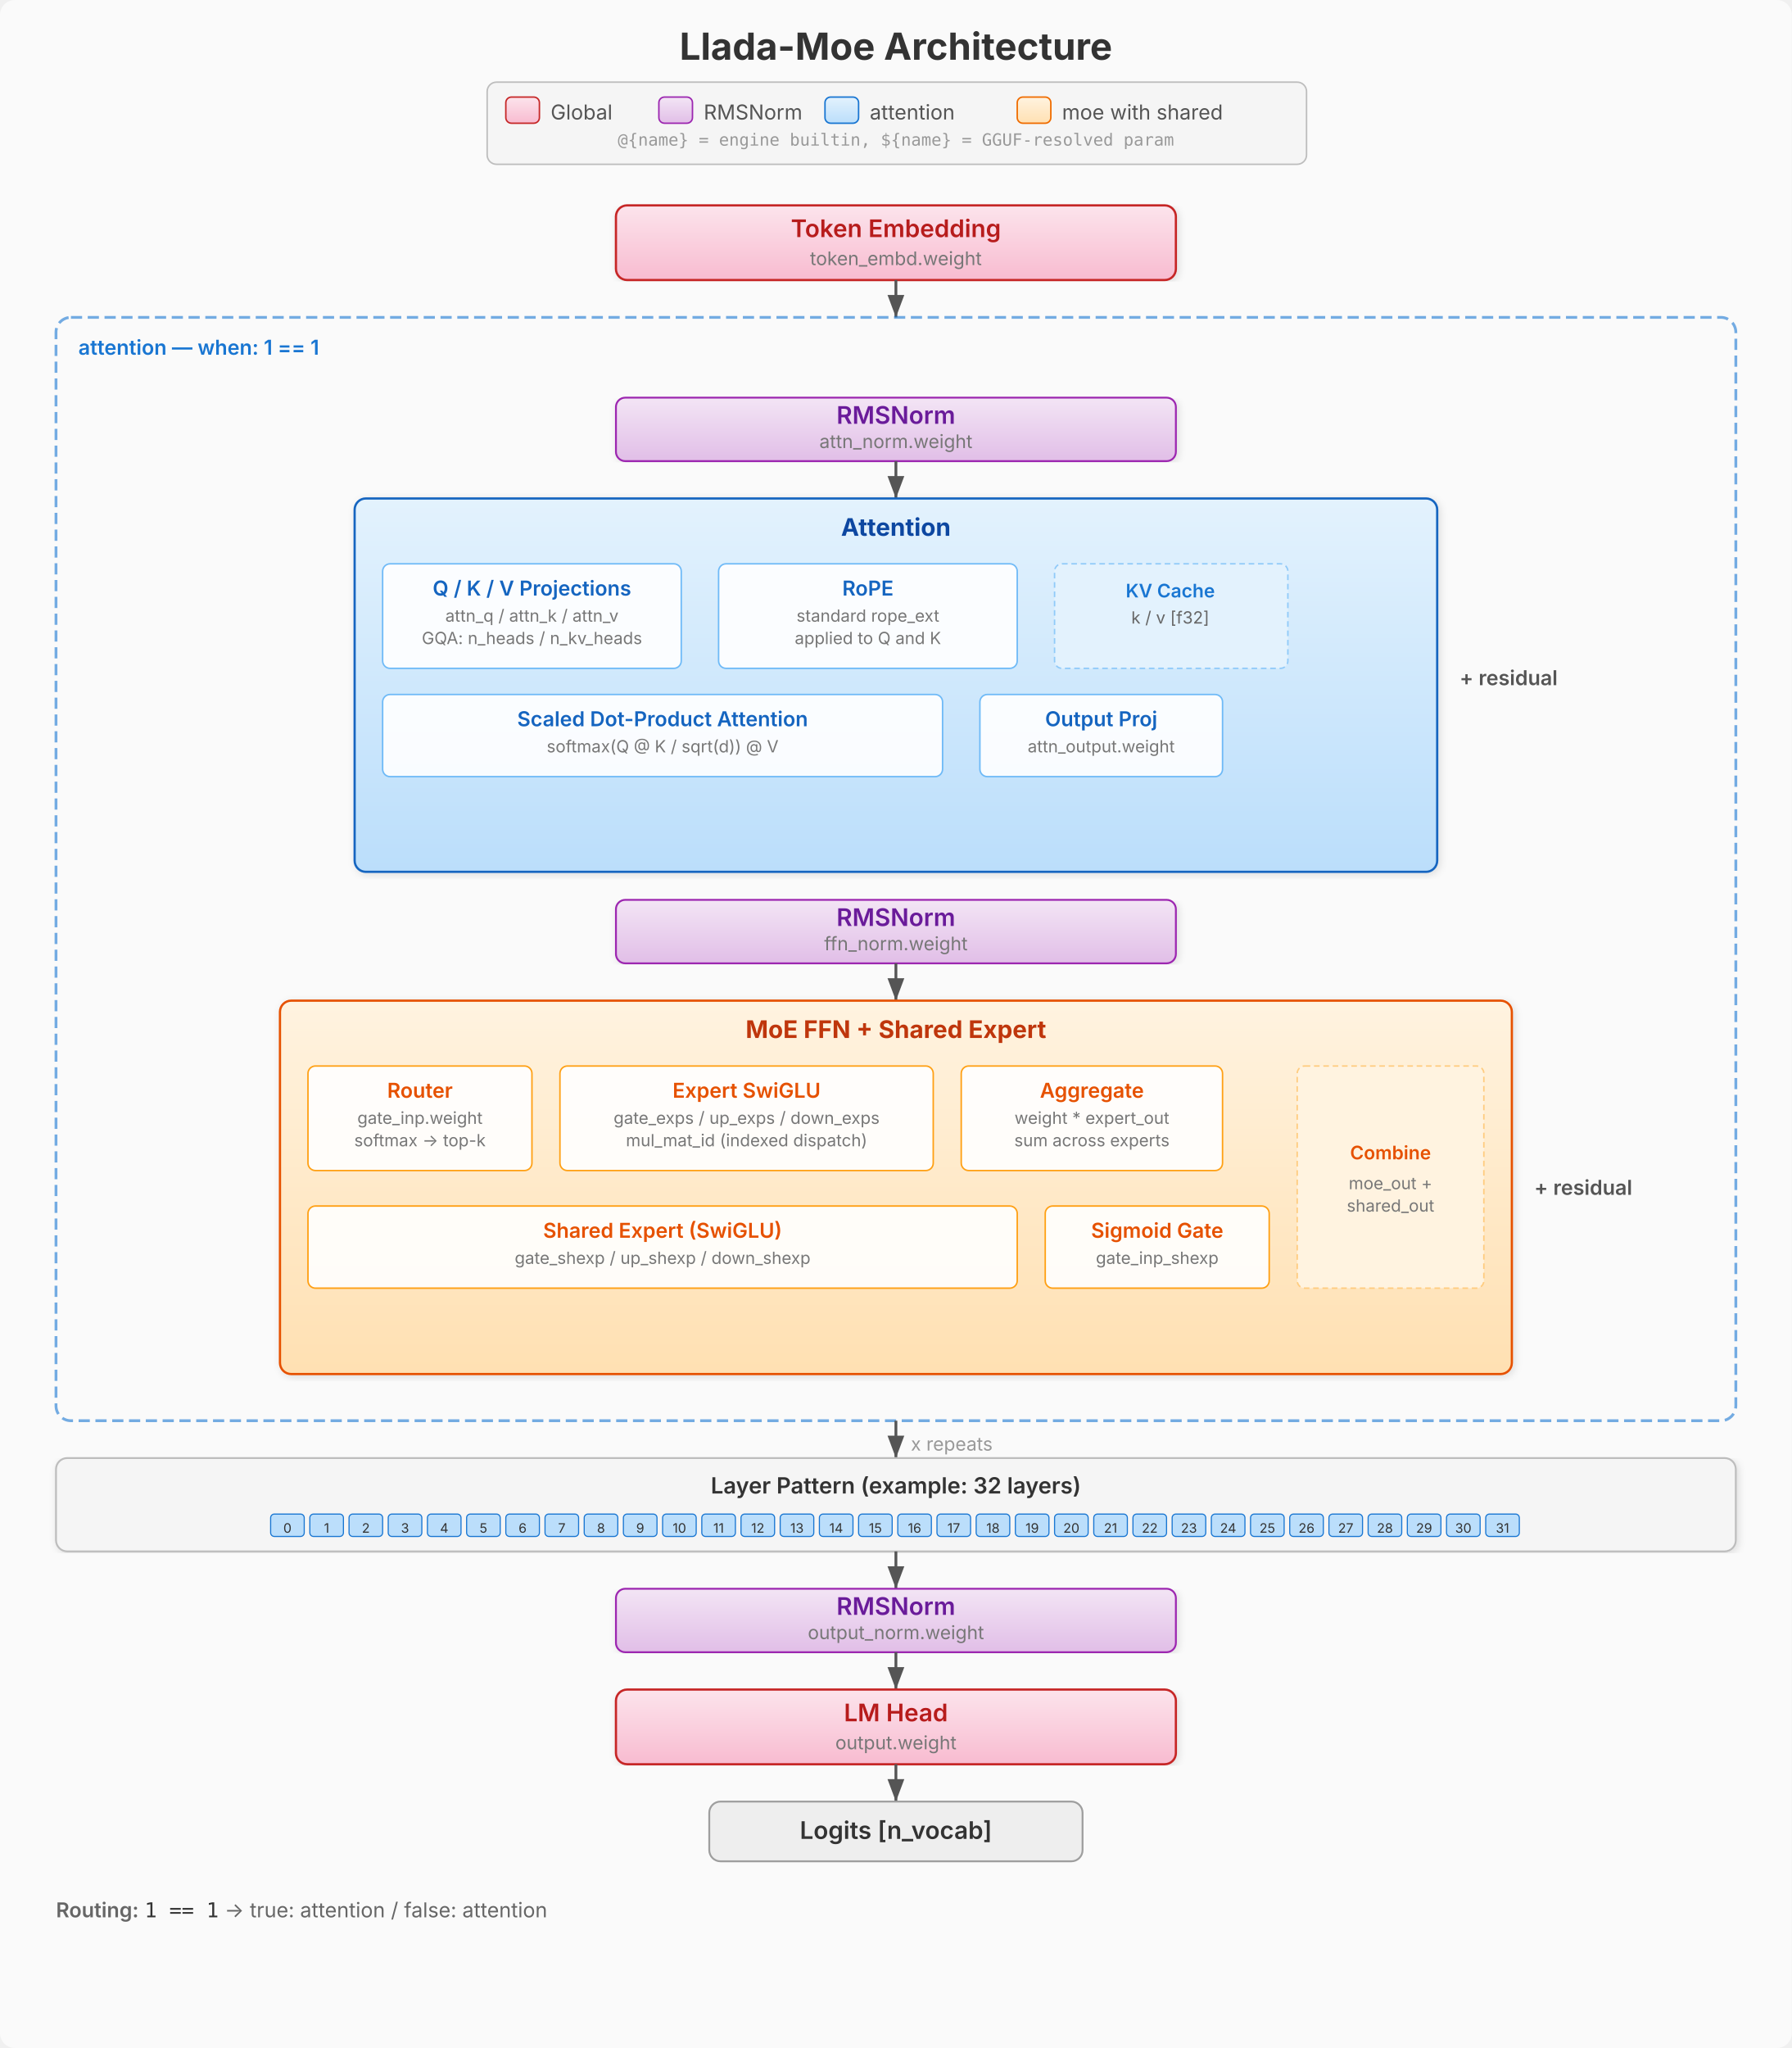
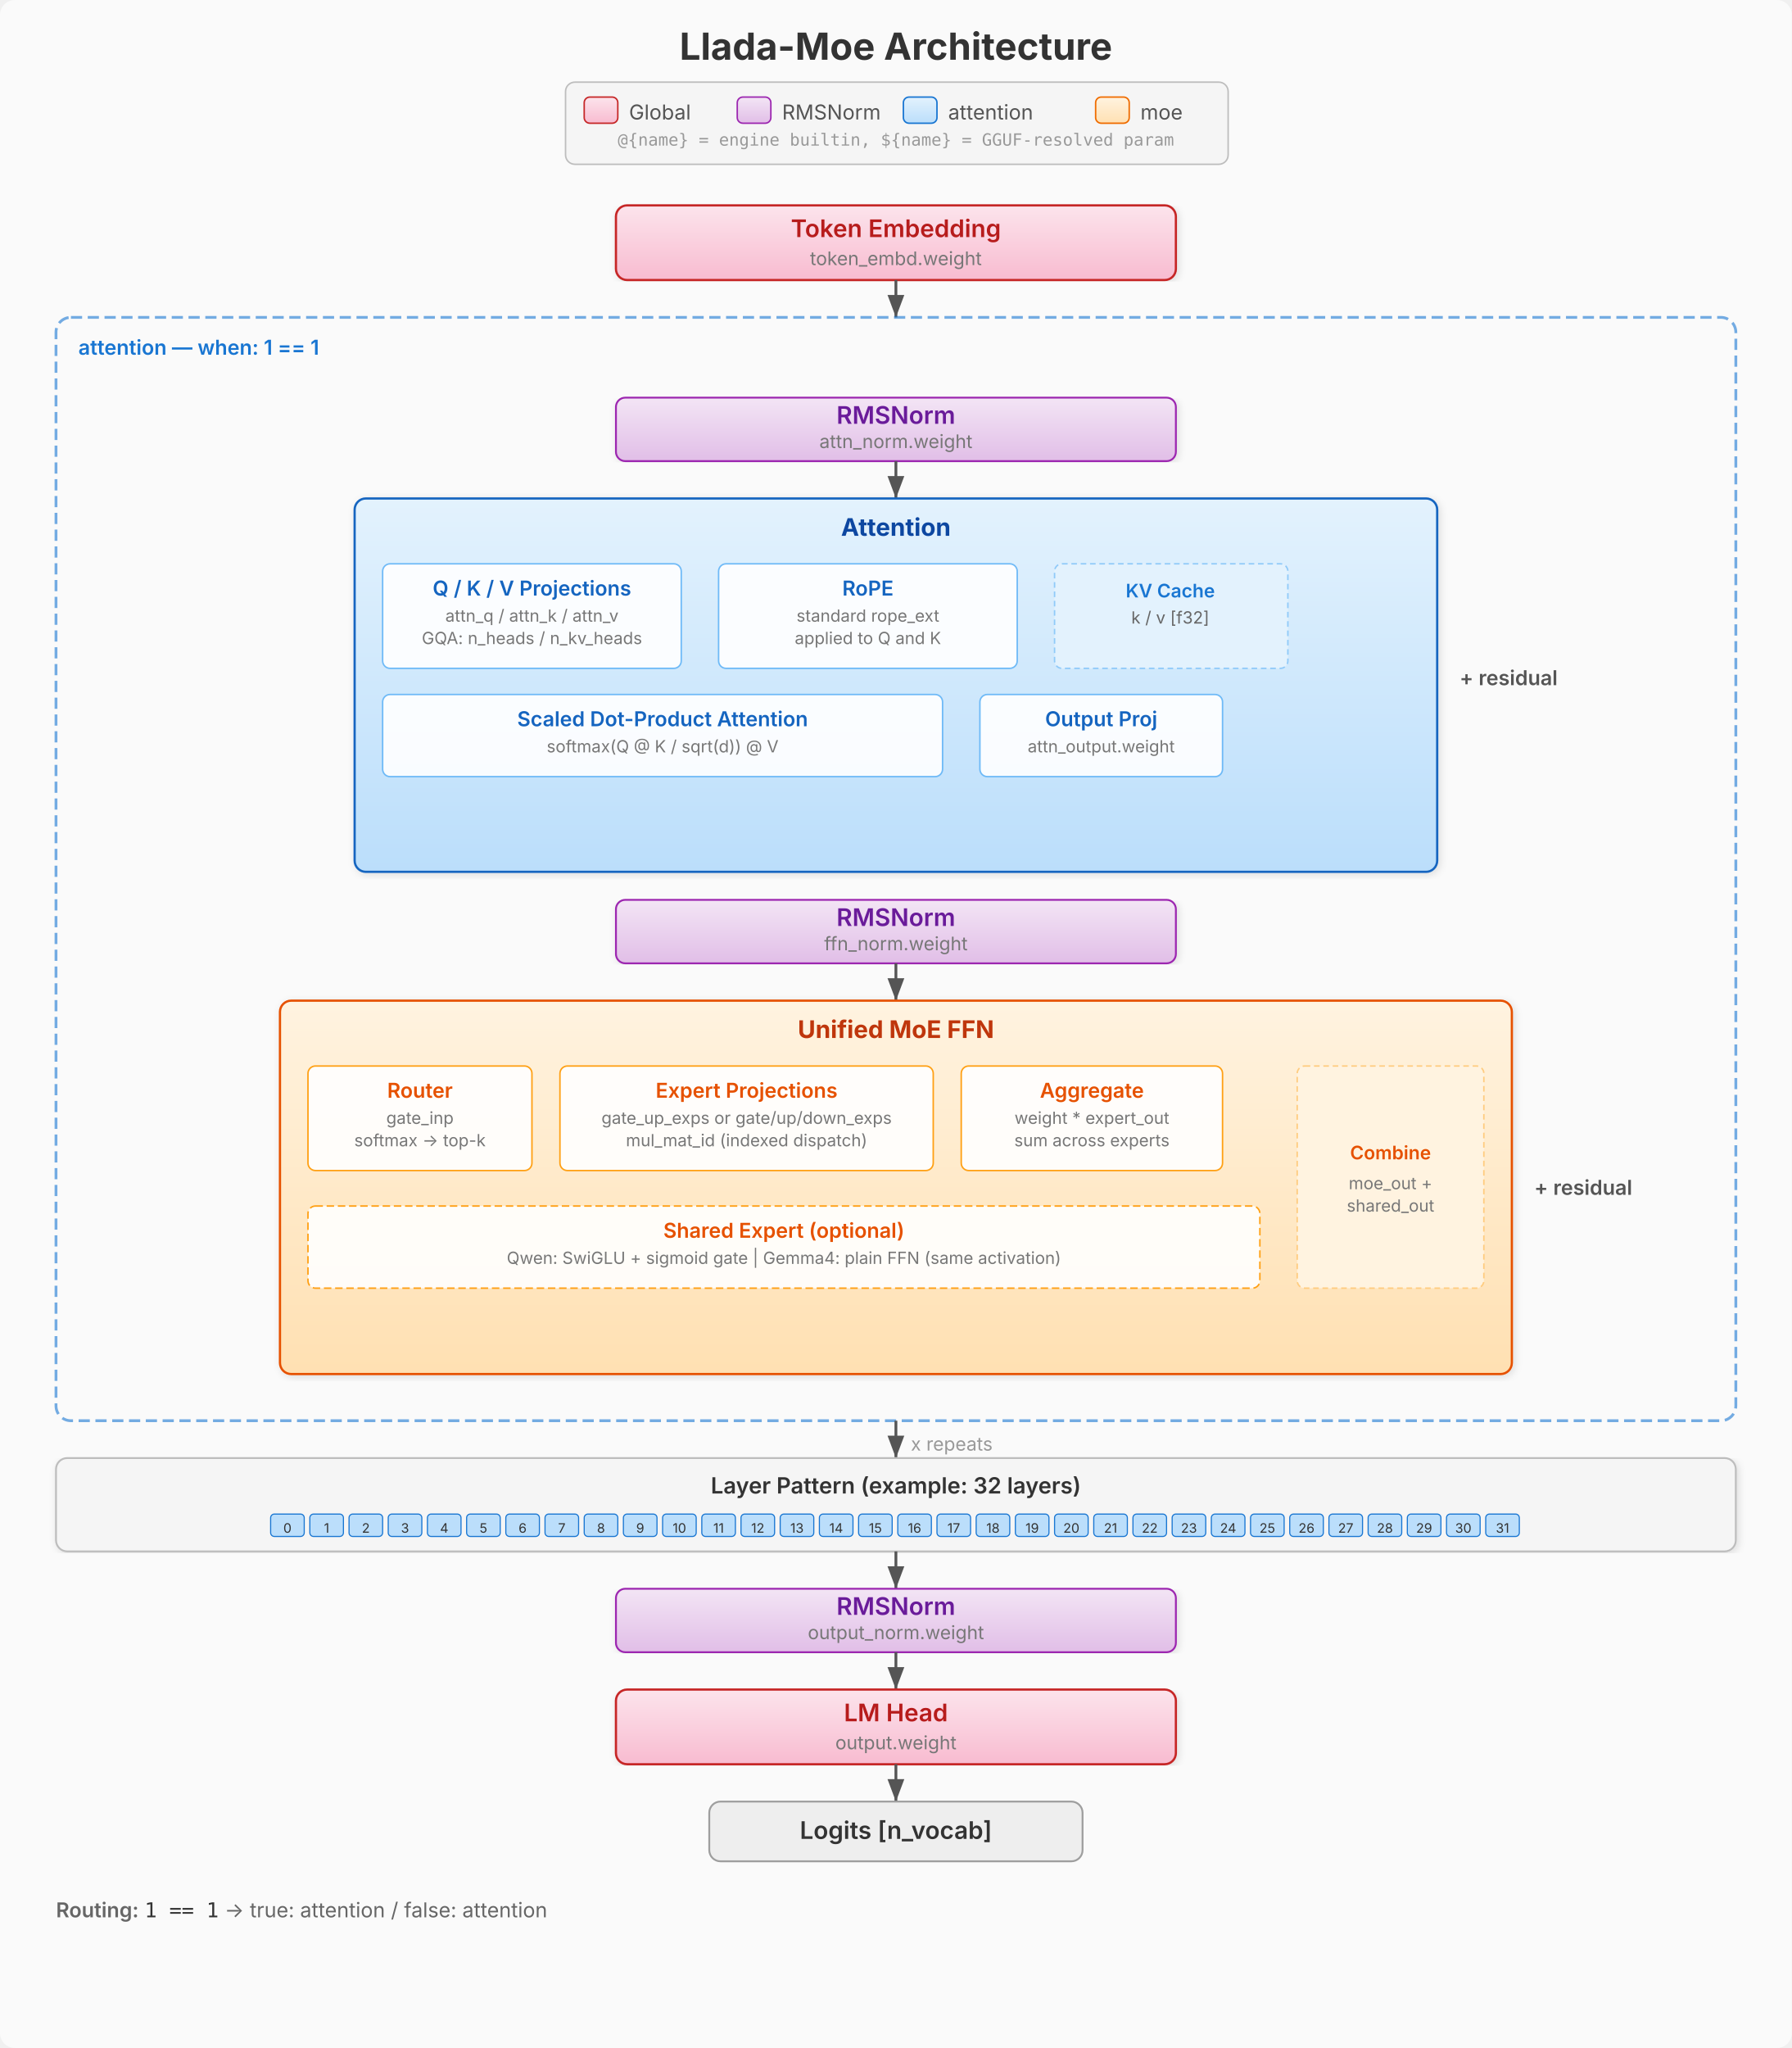
<svg xmlns="http://www.w3.org/2000/svg" viewBox="0 0 960 1097" font-family="system-ui, -apple-system, sans-serif" font-size="13">
  <defs>
    <marker id="arrow" markerWidth="8" markerHeight="6" refX="8" refY="3" orient="auto">
      <path d="M0,0 L8,3 L0,6" fill="#555555" />
    </marker>
    <linearGradient id="ssmGrad" x1="0" y1="0" x2="0" y2="1">
      <stop offset="0%" stop-color="#e8f5e9" />
      <stop offset="100%" stop-color="#c8e6c9" />
    </linearGradient>
    <linearGradient id="attnGrad" x1="0" y1="0" x2="0" y2="1">
      <stop offset="0%" stop-color="#e3f2fd" />
      <stop offset="100%" stop-color="#bbdefb" />
    </linearGradient>
    <linearGradient id="swaGrad" x1="0" y1="0" x2="0" y2="1">
      <stop offset="0%" stop-color="#e8f5e9" />
      <stop offset="100%" stop-color="#c8e6c9" />
    </linearGradient>
    <linearGradient id="ffnGrad" x1="0" y1="0" x2="0" y2="1">
      <stop offset="0%" stop-color="#fff3e0" />
      <stop offset="100%" stop-color="#ffe0b2" />
    </linearGradient>
    <linearGradient id="normGrad" x1="0" y1="0" x2="0" y2="1">
      <stop offset="0%" stop-color="#f3e5f5" />
      <stop offset="100%" stop-color="#e1bee7" />
    </linearGradient>
    <linearGradient id="globalGrad" x1="0" y1="0" x2="0" y2="1">
      <stop offset="0%" stop-color="#fce4ec" />
      <stop offset="100%" stop-color="#f8bbd0" />
    </linearGradient>
    <filter id="shadow" x="-2%" y="-2%" width="104%" height="104%">
      <feDropShadow dx="1" dy="1" stdDeviation="2" flood-opacity="0.12" />
    </filter>
    <g id="block_attention">
      <g>
        <rect width="580" height="200" rx="6" fill="url(#attnGrad)" stroke="#1565c0" stroke-width="1.2" filter="url(#shadow)" />
        <text x="290" y="20" text-anchor="middle" font-weight="700" font-size="13" fill="#0d47a1">Attention</text>
        <g transform="translate(15, 35)">
          <rect width="160" height="56" rx="4" fill="#fff" stroke="#64b5f6" stroke-width="0.8" opacity="0.9" />
          <text x="80" y="17" text-anchor="middle" font-size="11" font-weight="600" fill="#1565c0">Q / K / V Projections</text>
          <text x="80" y="31" text-anchor="middle" font-size="9" fill="#777">attn_q / attn_k / attn_v</text>
          <text x="80" y="43" text-anchor="middle" font-size="9" fill="#777">GQA: n_heads / n_kv_heads</text>
        </g>
        <g transform="translate(195, 35)">
          <rect width="160" height="56" rx="4" fill="#fff" stroke="#64b5f6" stroke-width="0.8" opacity="0.9" />
          <text x="80" y="17" text-anchor="middle" font-size="11" font-weight="600" fill="#1565c0">RoPE</text>
          <text x="80" y="31" text-anchor="middle" font-size="9" fill="#777">standard rope_ext</text>
          <text x="80" y="43" text-anchor="middle" font-size="9" fill="#777">applied to Q and K</text>
        </g>
        <g transform="translate(15, 105)">
          <rect width="300" height="44" rx="4" fill="#fff" stroke="#64b5f6" stroke-width="0.8" opacity="0.9" />
          <text x="150" y="17" text-anchor="middle" font-size="11" font-weight="600" fill="#1565c0">Scaled Dot-Product Attention</text>
          <text x="150" y="31" text-anchor="middle" font-size="9" fill="#777">softmax(Q @ K / sqrt(d)) @ V</text>
        </g>
        <g transform="translate(335, 105)">
          <rect width="130" height="44" rx="4" fill="#fff" stroke="#64b5f6" stroke-width="0.8" opacity="0.9" />
          <text x="65" y="17" text-anchor="middle" font-size="11" font-weight="600" fill="#1565c0">Output Proj</text>
          <text x="65" y="31" text-anchor="middle" font-size="9" fill="#777">attn_output.weight</text>
        </g>
        <g transform="translate(375, 35)">
          <rect width="125" height="56" rx="4" fill="#e3f2fd" stroke="#90caf9" stroke-width="0.8" stroke-dasharray="3,2" />
          <text x="62" y="18" text-anchor="middle" font-size="10" font-weight="600" fill="#1976d2">KV Cache</text>
          <text x="62" y="32" text-anchor="middle" font-size="9" fill="#666">k / v [f32]</text>
        </g>
      </g>
    </g>
-     <g id="block_moe_with_shared">
+     <g id="block_moe">
      <g>
        <rect width="660" height="200" rx="6" fill="url(#ffnGrad)" stroke="#e65100" stroke-width="1.2" filter="url(#shadow)" />
-         <text x="330" y="20" text-anchor="middle" font-weight="700" font-size="13" fill="#bf360c">MoE FFN + Shared Expert</text>
+         <text x="330" y="20" text-anchor="middle" font-weight="700" font-size="13" fill="#bf360c">Unified MoE FFN</text>
        <g transform="translate(15, 35)">
          <rect width="120" height="56" rx="4" fill="#fff" stroke="#ff9800" stroke-width="0.8" opacity="0.9" />
          <text x="60" y="17" text-anchor="middle" font-size="11" font-weight="600" fill="#e65100">Router</text>
-           <text x="60" y="31" text-anchor="middle" font-size="9" fill="#777">gate_inp.weight</text>
+           <text x="60" y="31" text-anchor="middle" font-size="9" fill="#777">gate_inp</text>
          <text x="60" y="43" text-anchor="middle" font-size="9" fill="#777">softmax -&gt; top-k</text>
        </g>
        <g transform="translate(150, 35)">
          <rect width="200" height="56" rx="4" fill="#fff" stroke="#ff9800" stroke-width="0.8" opacity="0.9" />
-           <text x="100" y="17" text-anchor="middle" font-size="11" font-weight="600" fill="#e65100">Expert SwiGLU</text>
-           <text x="100" y="31" text-anchor="middle" font-size="9" fill="#777">gate_exps / up_exps / down_exps</text>
+           <text x="100" y="17" text-anchor="middle" font-size="11" font-weight="600" fill="#e65100">Expert Projections</text>
+           <text x="100" y="31" text-anchor="middle" font-size="9" fill="#777">gate_up_exps or gate/up/down_exps</text>
          <text x="100" y="43" text-anchor="middle" font-size="9" fill="#777">mul_mat_id (indexed dispatch)</text>
        </g>
        <g transform="translate(365, 35)">
          <rect width="140" height="56" rx="4" fill="#fff" stroke="#ff9800" stroke-width="0.8" opacity="0.9" />
          <text x="70" y="17" text-anchor="middle" font-size="11" font-weight="600" fill="#e65100">Aggregate</text>
          <text x="70" y="31" text-anchor="middle" font-size="9" fill="#777">weight * expert_out</text>
          <text x="70" y="43" text-anchor="middle" font-size="9" fill="#777">sum across experts</text>
        </g>
        <g transform="translate(15, 110)">
-           <rect width="380" height="44" rx="4" fill="#fff" stroke="#ff9800" stroke-width="0.8" opacity="0.9" />
-           <text x="190" y="17" text-anchor="middle" font-size="11" font-weight="600" fill="#e65100">Shared Expert (SwiGLU)</text>
-           <text x="190" y="31" text-anchor="middle" font-size="9" fill="#777">gate_shexp / up_shexp / down_shexp</text>
-         </g>
-         <g transform="translate(410, 110)">
-           <rect width="120" height="44" rx="4" fill="#fff" stroke="#ff9800" stroke-width="0.8" opacity="0.9" />
-           <text x="60" y="17" text-anchor="middle" font-size="11" font-weight="600" fill="#e65100">Sigmoid Gate</text>
-           <text x="60" y="31" text-anchor="middle" font-size="9" fill="#777">gate_inp_shexp</text>
+           <rect width="510" height="44" rx="4" fill="#fff" stroke="#ff9800" stroke-width="0.8" opacity="0.9" stroke-dasharray="4,2" />
+           <text x="255" y="17" text-anchor="middle" font-size="11" font-weight="600" fill="#e65100">Shared Expert (optional)</text>
+           <text x="255" y="31" text-anchor="middle" font-size="9" fill="#777">Qwen: SwiGLU + sigmoid gate | Gemma4: plain FFN (same activation)</text>
        </g>
        <g transform="translate(545, 35)">
          <rect width="100" height="119" rx="4" fill="#fff3e0" stroke="#ffcc80" stroke-width="0.8" stroke-dasharray="3,2" />
          <text x="50" y="50" text-anchor="middle" font-size="10" font-weight="600" fill="#e65100">Combine</text>
          <text x="50" y="66" text-anchor="middle" font-size="9" fill="#777">moe_out +</text>
          <text x="50" y="78" text-anchor="middle" font-size="9" fill="#777">shared_out</text>
        </g>
      </g>
    </g>
  </defs>
  <rect width="960" height="1097" fill="#fafafa" rx="8" />
  <text x="480" y="32" text-anchor="middle" font-size="20" font-weight="bold" fill="#333333">Llada-Moe Architecture</text>
-   <rect x="261" y="44" width="439" height="44" rx="5" fill="#f5f5f5" stroke="#bdbdbd" stroke-width="0.8" />
-   <g transform="translate(271, 52)">
+   <rect x="303" y="44" width="355" height="44" rx="5" fill="#f5f5f5" stroke="#bdbdbd" stroke-width="0.8" />
+   <g transform="translate(313, 52)">
    <rect x="0" width="18" height="14" rx="3" fill="url(#globalGrad)" stroke="#C62828" stroke-width="0.8" />
    <text x="24" y="12" font-size="11" fill="#555555">Global</text>
    <rect x="82" width="18" height="14" rx="3" fill="url(#normGrad)" stroke="#9C27B0" stroke-width="0.8" />
    <text x="106" y="12" font-size="11" fill="#555555">RMSNorm</text>
    <rect x="171" width="18" height="14" rx="3" fill="url(#attnGrad)" stroke="#1976D2" stroke-width="0.8" />
    <text x="195" y="12" font-size="11" fill="#555555">attention</text>
    <rect x="274" width="18" height="14" rx="3" fill="url(#ffnGrad)" stroke="#EF6C00" stroke-width="0.8" />
-     <text x="298" y="12" font-size="11" fill="#555555">moe with shared</text>
+     <text x="298" y="12" font-size="11" fill="#555555">moe</text>
  </g>
  <text x="480" y="78" text-anchor="middle" font-size="9" fill="#999999" font-family="monospace">@{name} = engine builtin, ${name} = GGUF-resolved param</text>
  <g transform="translate(330, 110)">
    <rect width="300" height="40" rx="6" fill="url(#globalGrad)" stroke="#C62828" stroke-width="1.2" filter="url(#shadow)" />
    <text x="150" y="17" text-anchor="middle" font-weight="600" fill="#b71c1c">Token Embedding</text>
    <text x="150" y="32" text-anchor="middle" font-size="10" fill="#777777">token_embd.weight</text>
  </g>
  <line x1="480" y1="150" x2="480" y2="170" stroke="#555555" stroke-width="1.5" marker-end="url(#arrow)" />
  <rect x="30" y="170" width="900" height="591" rx="8" fill="none" stroke="#1976D2" stroke-width="1.5" stroke-dasharray="6,3" opacity="0.6" />
  <text x="42" y="190" font-size="11" font-weight="600" fill="#1976D2">attention — when: 1 == 1</text>
  <g transform="translate(330, 213)">
    <rect width="300" height="34" rx="5" fill="url(#normGrad)" stroke="#9C27B0" stroke-width="1" filter="url(#shadow)" />
    <text x="150" y="14" text-anchor="middle" font-weight="600" fill="#6a1b9a">RMSNorm</text>
    <text x="150" y="27" text-anchor="middle" font-size="10" fill="#777777">attn_norm.weight</text>
  </g>
  <line x1="480" y1="247" x2="480" y2="267" stroke="#555555" stroke-width="1.5" marker-end="url(#arrow)" />
  <use href="#block_attention" transform="translate(190, 267)" />
  <text x="782" y="367" font-size="11" fill="#555555" font-weight="600">+ residual</text>
  <g transform="translate(330, 482)">
    <rect width="300" height="34" rx="5" fill="url(#normGrad)" stroke="#9C27B0" stroke-width="1" filter="url(#shadow)" />
    <text x="150" y="14" text-anchor="middle" font-weight="600" fill="#6a1b9a">RMSNorm</text>
    <text x="150" y="27" text-anchor="middle" font-size="10" fill="#777777">ffn_norm.weight</text>
  </g>
  <line x1="480" y1="516" x2="480" y2="536" stroke="#555555" stroke-width="1.5" marker-end="url(#arrow)" />
-   <use href="#block_moe_with_shared" transform="translate(150, 536)" />
+   <use href="#block_moe" transform="translate(150, 536)" />
  <text x="822" y="640" font-size="11" fill="#555555" font-weight="600">+ residual</text>
  <line x1="480" y1="761" x2="480" y2="781" stroke="#555555" stroke-width="1.5" marker-end="url(#arrow)" />
  <text x="488" y="777" font-size="10" fill="#999999">x repeats</text>
  <g transform="translate(30, 781)">
    <rect width="900" height="50" rx="6" fill="#f5f5f5" stroke="#bdbdbd" stroke-width="1" filter="url(#shadow)" />
    <text x="450" y="19" text-anchor="middle" font-size="12" font-weight="600" fill="#333333">Layer Pattern (example: 32 layers)</text>
    <g transform="translate(115, 30)">
      <rect x="0" width="18" height="12" rx="2" fill="#bbdefb" stroke="#1976D2" stroke-width="0.6" />
      <text x="9" y="10" text-anchor="middle" font-size="7" fill="#333333">0</text>
      <rect x="21" width="18" height="12" rx="2" fill="#bbdefb" stroke="#1976D2" stroke-width="0.6" />
      <text x="30" y="10" text-anchor="middle" font-size="7" fill="#333333">1</text>
      <rect x="42" width="18" height="12" rx="2" fill="#bbdefb" stroke="#1976D2" stroke-width="0.6" />
      <text x="51" y="10" text-anchor="middle" font-size="7" fill="#333333">2</text>
      <rect x="63" width="18" height="12" rx="2" fill="#bbdefb" stroke="#1976D2" stroke-width="0.6" />
      <text x="72" y="10" text-anchor="middle" font-size="7" fill="#333333">3</text>
      <rect x="84" width="18" height="12" rx="2" fill="#bbdefb" stroke="#1976D2" stroke-width="0.6" />
      <text x="93" y="10" text-anchor="middle" font-size="7" fill="#333333">4</text>
      <rect x="105" width="18" height="12" rx="2" fill="#bbdefb" stroke="#1976D2" stroke-width="0.6" />
      <text x="114" y="10" text-anchor="middle" font-size="7" fill="#333333">5</text>
      <rect x="126" width="18" height="12" rx="2" fill="#bbdefb" stroke="#1976D2" stroke-width="0.6" />
      <text x="135" y="10" text-anchor="middle" font-size="7" fill="#333333">6</text>
      <rect x="147" width="18" height="12" rx="2" fill="#bbdefb" stroke="#1976D2" stroke-width="0.6" />
      <text x="156" y="10" text-anchor="middle" font-size="7" fill="#333333">7</text>
      <rect x="168" width="18" height="12" rx="2" fill="#bbdefb" stroke="#1976D2" stroke-width="0.6" />
      <text x="177" y="10" text-anchor="middle" font-size="7" fill="#333333">8</text>
      <rect x="189" width="18" height="12" rx="2" fill="#bbdefb" stroke="#1976D2" stroke-width="0.6" />
      <text x="198" y="10" text-anchor="middle" font-size="7" fill="#333333">9</text>
      <rect x="210" width="18" height="12" rx="2" fill="#bbdefb" stroke="#1976D2" stroke-width="0.6" />
      <text x="219" y="10" text-anchor="middle" font-size="7" fill="#333333">10</text>
      <rect x="231" width="18" height="12" rx="2" fill="#bbdefb" stroke="#1976D2" stroke-width="0.6" />
      <text x="240" y="10" text-anchor="middle" font-size="7" fill="#333333">11</text>
      <rect x="252" width="18" height="12" rx="2" fill="#bbdefb" stroke="#1976D2" stroke-width="0.6" />
      <text x="261" y="10" text-anchor="middle" font-size="7" fill="#333333">12</text>
      <rect x="273" width="18" height="12" rx="2" fill="#bbdefb" stroke="#1976D2" stroke-width="0.6" />
      <text x="282" y="10" text-anchor="middle" font-size="7" fill="#333333">13</text>
      <rect x="294" width="18" height="12" rx="2" fill="#bbdefb" stroke="#1976D2" stroke-width="0.6" />
      <text x="303" y="10" text-anchor="middle" font-size="7" fill="#333333">14</text>
      <rect x="315" width="18" height="12" rx="2" fill="#bbdefb" stroke="#1976D2" stroke-width="0.6" />
      <text x="324" y="10" text-anchor="middle" font-size="7" fill="#333333">15</text>
      <rect x="336" width="18" height="12" rx="2" fill="#bbdefb" stroke="#1976D2" stroke-width="0.6" />
      <text x="345" y="10" text-anchor="middle" font-size="7" fill="#333333">16</text>
      <rect x="357" width="18" height="12" rx="2" fill="#bbdefb" stroke="#1976D2" stroke-width="0.6" />
      <text x="366" y="10" text-anchor="middle" font-size="7" fill="#333333">17</text>
      <rect x="378" width="18" height="12" rx="2" fill="#bbdefb" stroke="#1976D2" stroke-width="0.6" />
      <text x="387" y="10" text-anchor="middle" font-size="7" fill="#333333">18</text>
      <rect x="399" width="18" height="12" rx="2" fill="#bbdefb" stroke="#1976D2" stroke-width="0.6" />
      <text x="408" y="10" text-anchor="middle" font-size="7" fill="#333333">19</text>
      <rect x="420" width="18" height="12" rx="2" fill="#bbdefb" stroke="#1976D2" stroke-width="0.6" />
      <text x="429" y="10" text-anchor="middle" font-size="7" fill="#333333">20</text>
      <rect x="441" width="18" height="12" rx="2" fill="#bbdefb" stroke="#1976D2" stroke-width="0.6" />
      <text x="450" y="10" text-anchor="middle" font-size="7" fill="#333333">21</text>
      <rect x="462" width="18" height="12" rx="2" fill="#bbdefb" stroke="#1976D2" stroke-width="0.6" />
      <text x="471" y="10" text-anchor="middle" font-size="7" fill="#333333">22</text>
      <rect x="483" width="18" height="12" rx="2" fill="#bbdefb" stroke="#1976D2" stroke-width="0.6" />
      <text x="492" y="10" text-anchor="middle" font-size="7" fill="#333333">23</text>
      <rect x="504" width="18" height="12" rx="2" fill="#bbdefb" stroke="#1976D2" stroke-width="0.6" />
      <text x="513" y="10" text-anchor="middle" font-size="7" fill="#333333">24</text>
      <rect x="525" width="18" height="12" rx="2" fill="#bbdefb" stroke="#1976D2" stroke-width="0.6" />
      <text x="534" y="10" text-anchor="middle" font-size="7" fill="#333333">25</text>
      <rect x="546" width="18" height="12" rx="2" fill="#bbdefb" stroke="#1976D2" stroke-width="0.6" />
      <text x="555" y="10" text-anchor="middle" font-size="7" fill="#333333">26</text>
      <rect x="567" width="18" height="12" rx="2" fill="#bbdefb" stroke="#1976D2" stroke-width="0.6" />
      <text x="576" y="10" text-anchor="middle" font-size="7" fill="#333333">27</text>
      <rect x="588" width="18" height="12" rx="2" fill="#bbdefb" stroke="#1976D2" stroke-width="0.6" />
      <text x="597" y="10" text-anchor="middle" font-size="7" fill="#333333">28</text>
      <rect x="609" width="18" height="12" rx="2" fill="#bbdefb" stroke="#1976D2" stroke-width="0.6" />
      <text x="618" y="10" text-anchor="middle" font-size="7" fill="#333333">29</text>
      <rect x="630" width="18" height="12" rx="2" fill="#bbdefb" stroke="#1976D2" stroke-width="0.6" />
      <text x="639" y="10" text-anchor="middle" font-size="7" fill="#333333">30</text>
      <rect x="651" width="18" height="12" rx="2" fill="#bbdefb" stroke="#1976D2" stroke-width="0.6" />
      <text x="660" y="10" text-anchor="middle" font-size="7" fill="#333333">31</text>
    </g>
  </g>
  <line x1="480" y1="831" x2="480" y2="851" stroke="#555555" stroke-width="1.5" marker-end="url(#arrow)" />
  <g transform="translate(330, 851)">
    <rect width="300" height="34" rx="5" fill="url(#normGrad)" stroke="#9C27B0" stroke-width="1" filter="url(#shadow)" />
    <text x="150" y="14" text-anchor="middle" font-weight="600" fill="#6a1b9a">RMSNorm</text>
    <text x="150" y="27" text-anchor="middle" font-size="10" fill="#777777">output_norm.weight</text>
  </g>
  <line x1="480" y1="885" x2="480" y2="905" stroke="#555555" stroke-width="1.5" marker-end="url(#arrow)" />
  <g transform="translate(330, 905)">
    <rect width="300" height="40" rx="6" fill="url(#globalGrad)" stroke="#C62828" stroke-width="1.2" filter="url(#shadow)" />
    <text x="150" y="17" text-anchor="middle" font-weight="600" fill="#b71c1c">LM Head</text>
    <text x="150" y="32" text-anchor="middle" font-size="10" fill="#777777">output.weight</text>
  </g>
  <line x1="480" y1="945" x2="480" y2="965" stroke="#555555" stroke-width="1.5" marker-end="url(#arrow)" />
  <g transform="translate(380, 965)">
    <rect width="200" height="32" rx="6" fill="#eeeeee" stroke="#9e9e9e" stroke-width="1" />
    <text x="100" y="20" text-anchor="middle" font-weight="600" fill="#333333">Logits [n_vocab]</text>
  </g>
  <text x="30" y="1027" font-size="11" fill="#666666">
    <tspan font-weight="600">Routing:</tspan>
    <tspan font-family="monospace" fill="#333333">1 == 1</tspan> -&gt; true: attention / false: attention</text>
</svg>
